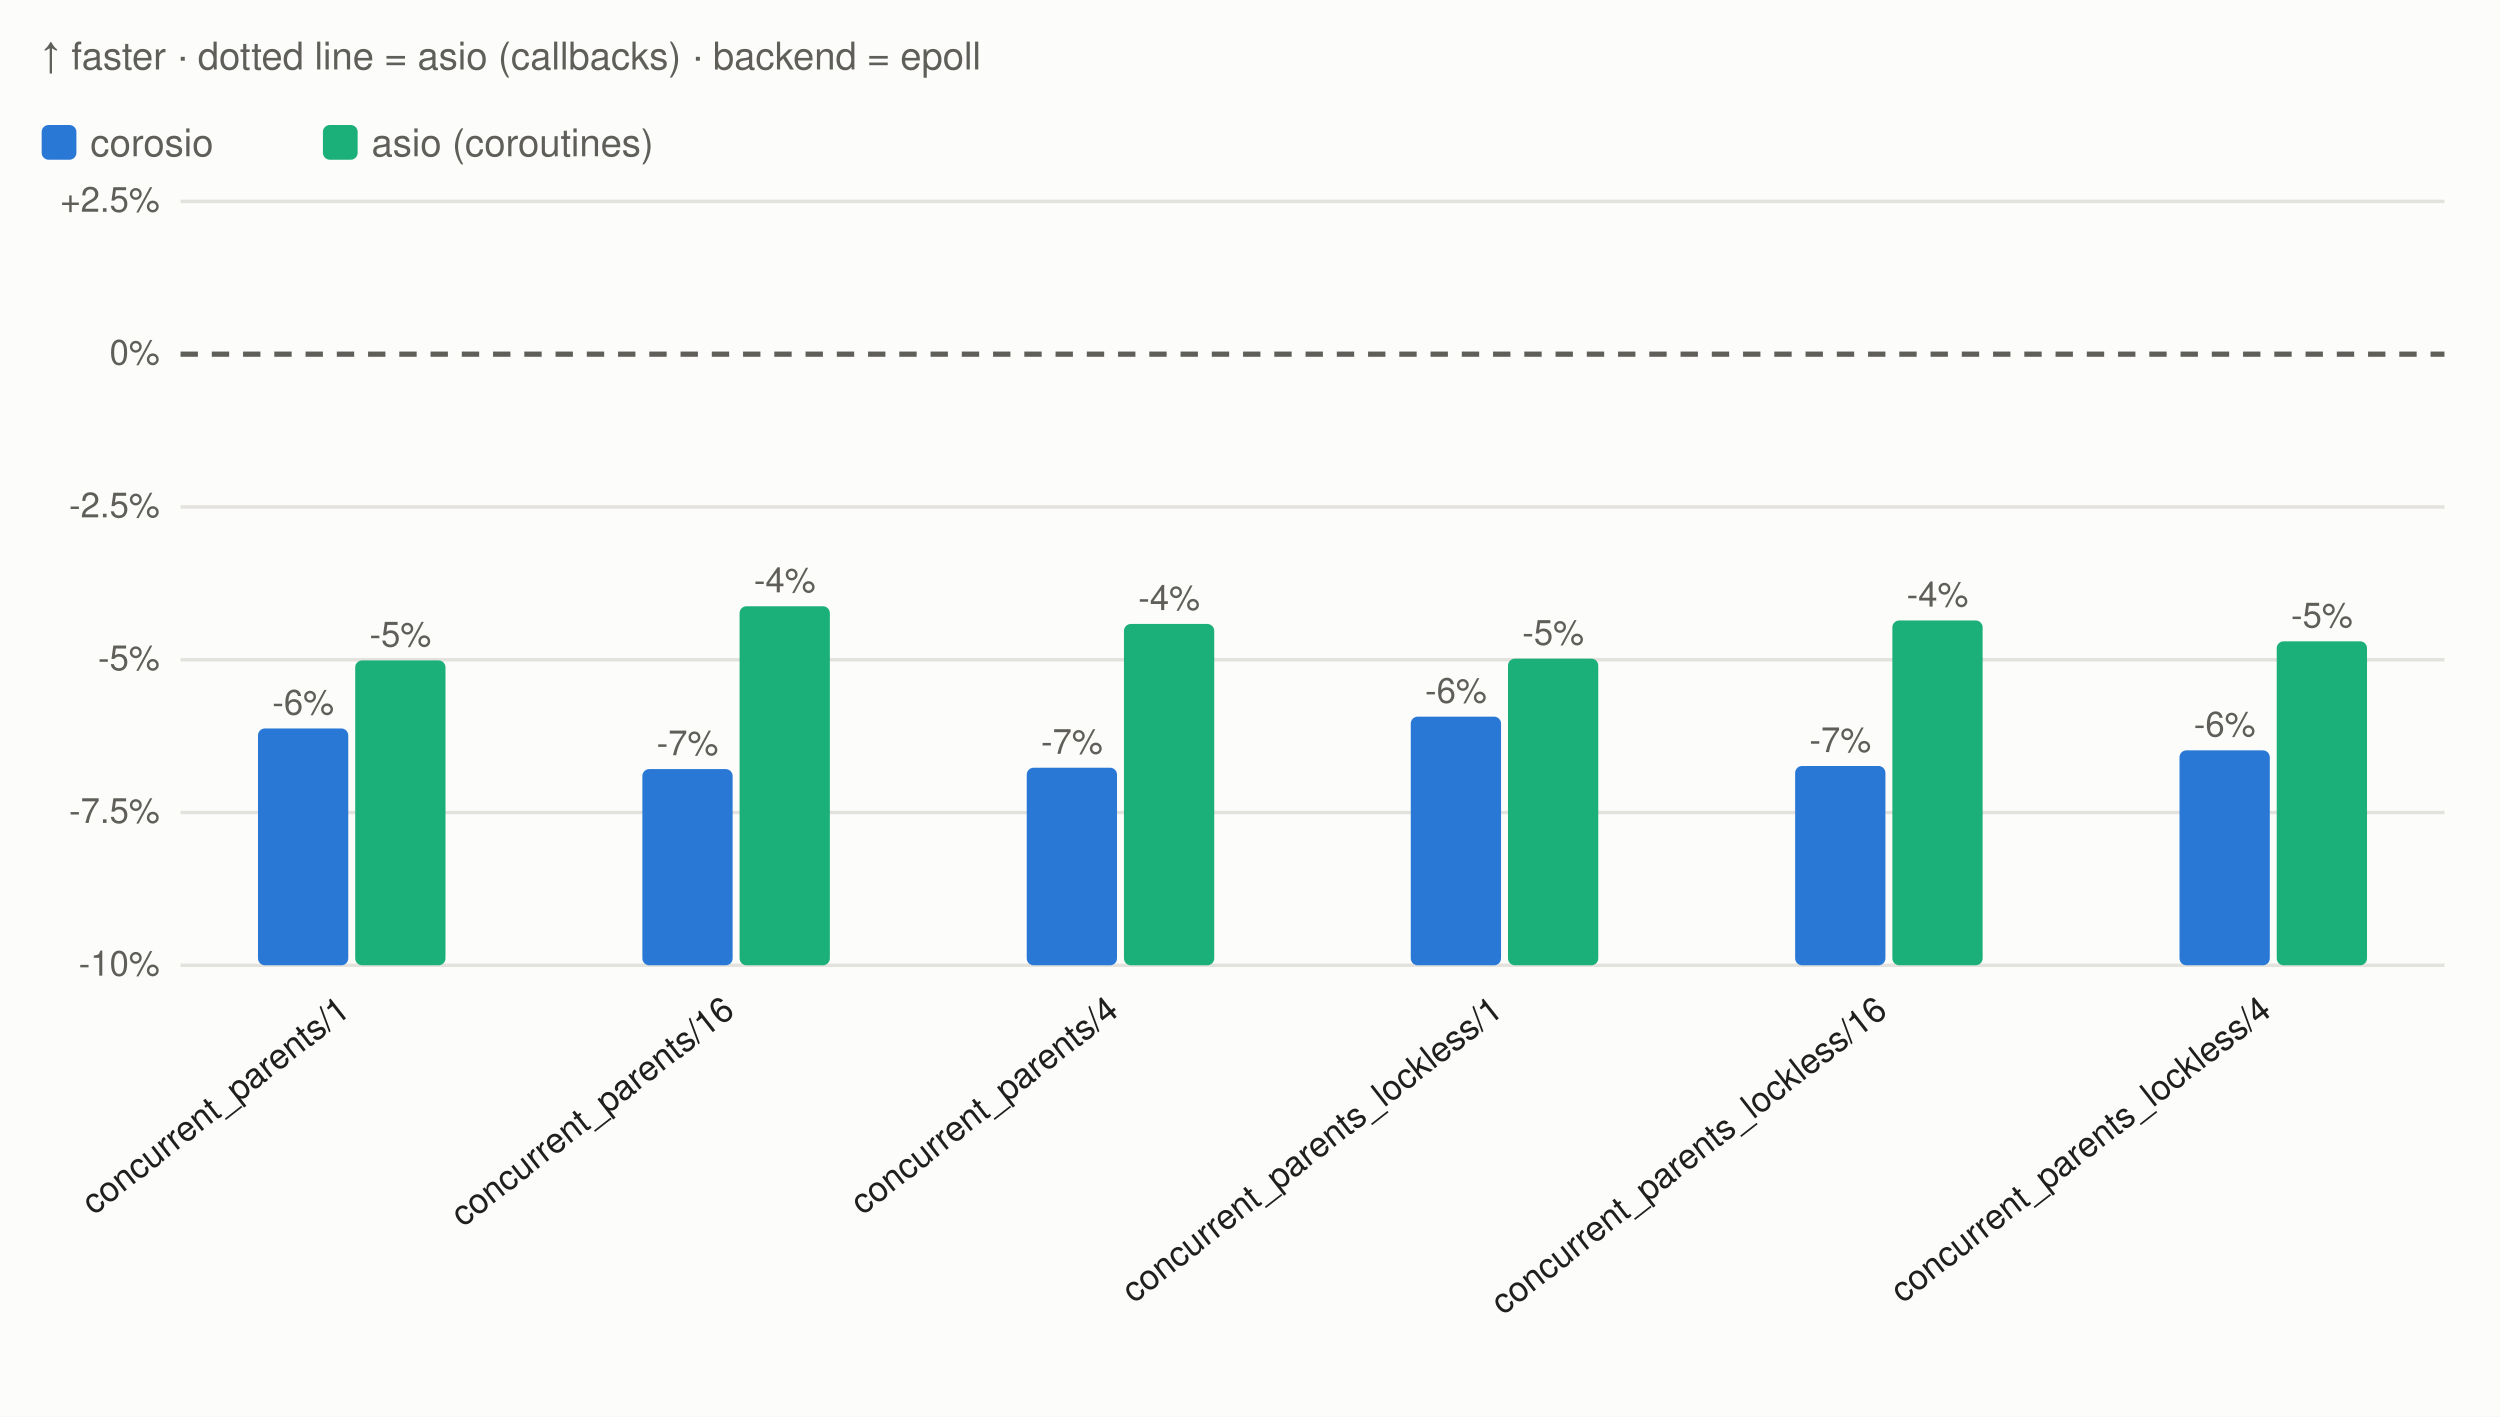
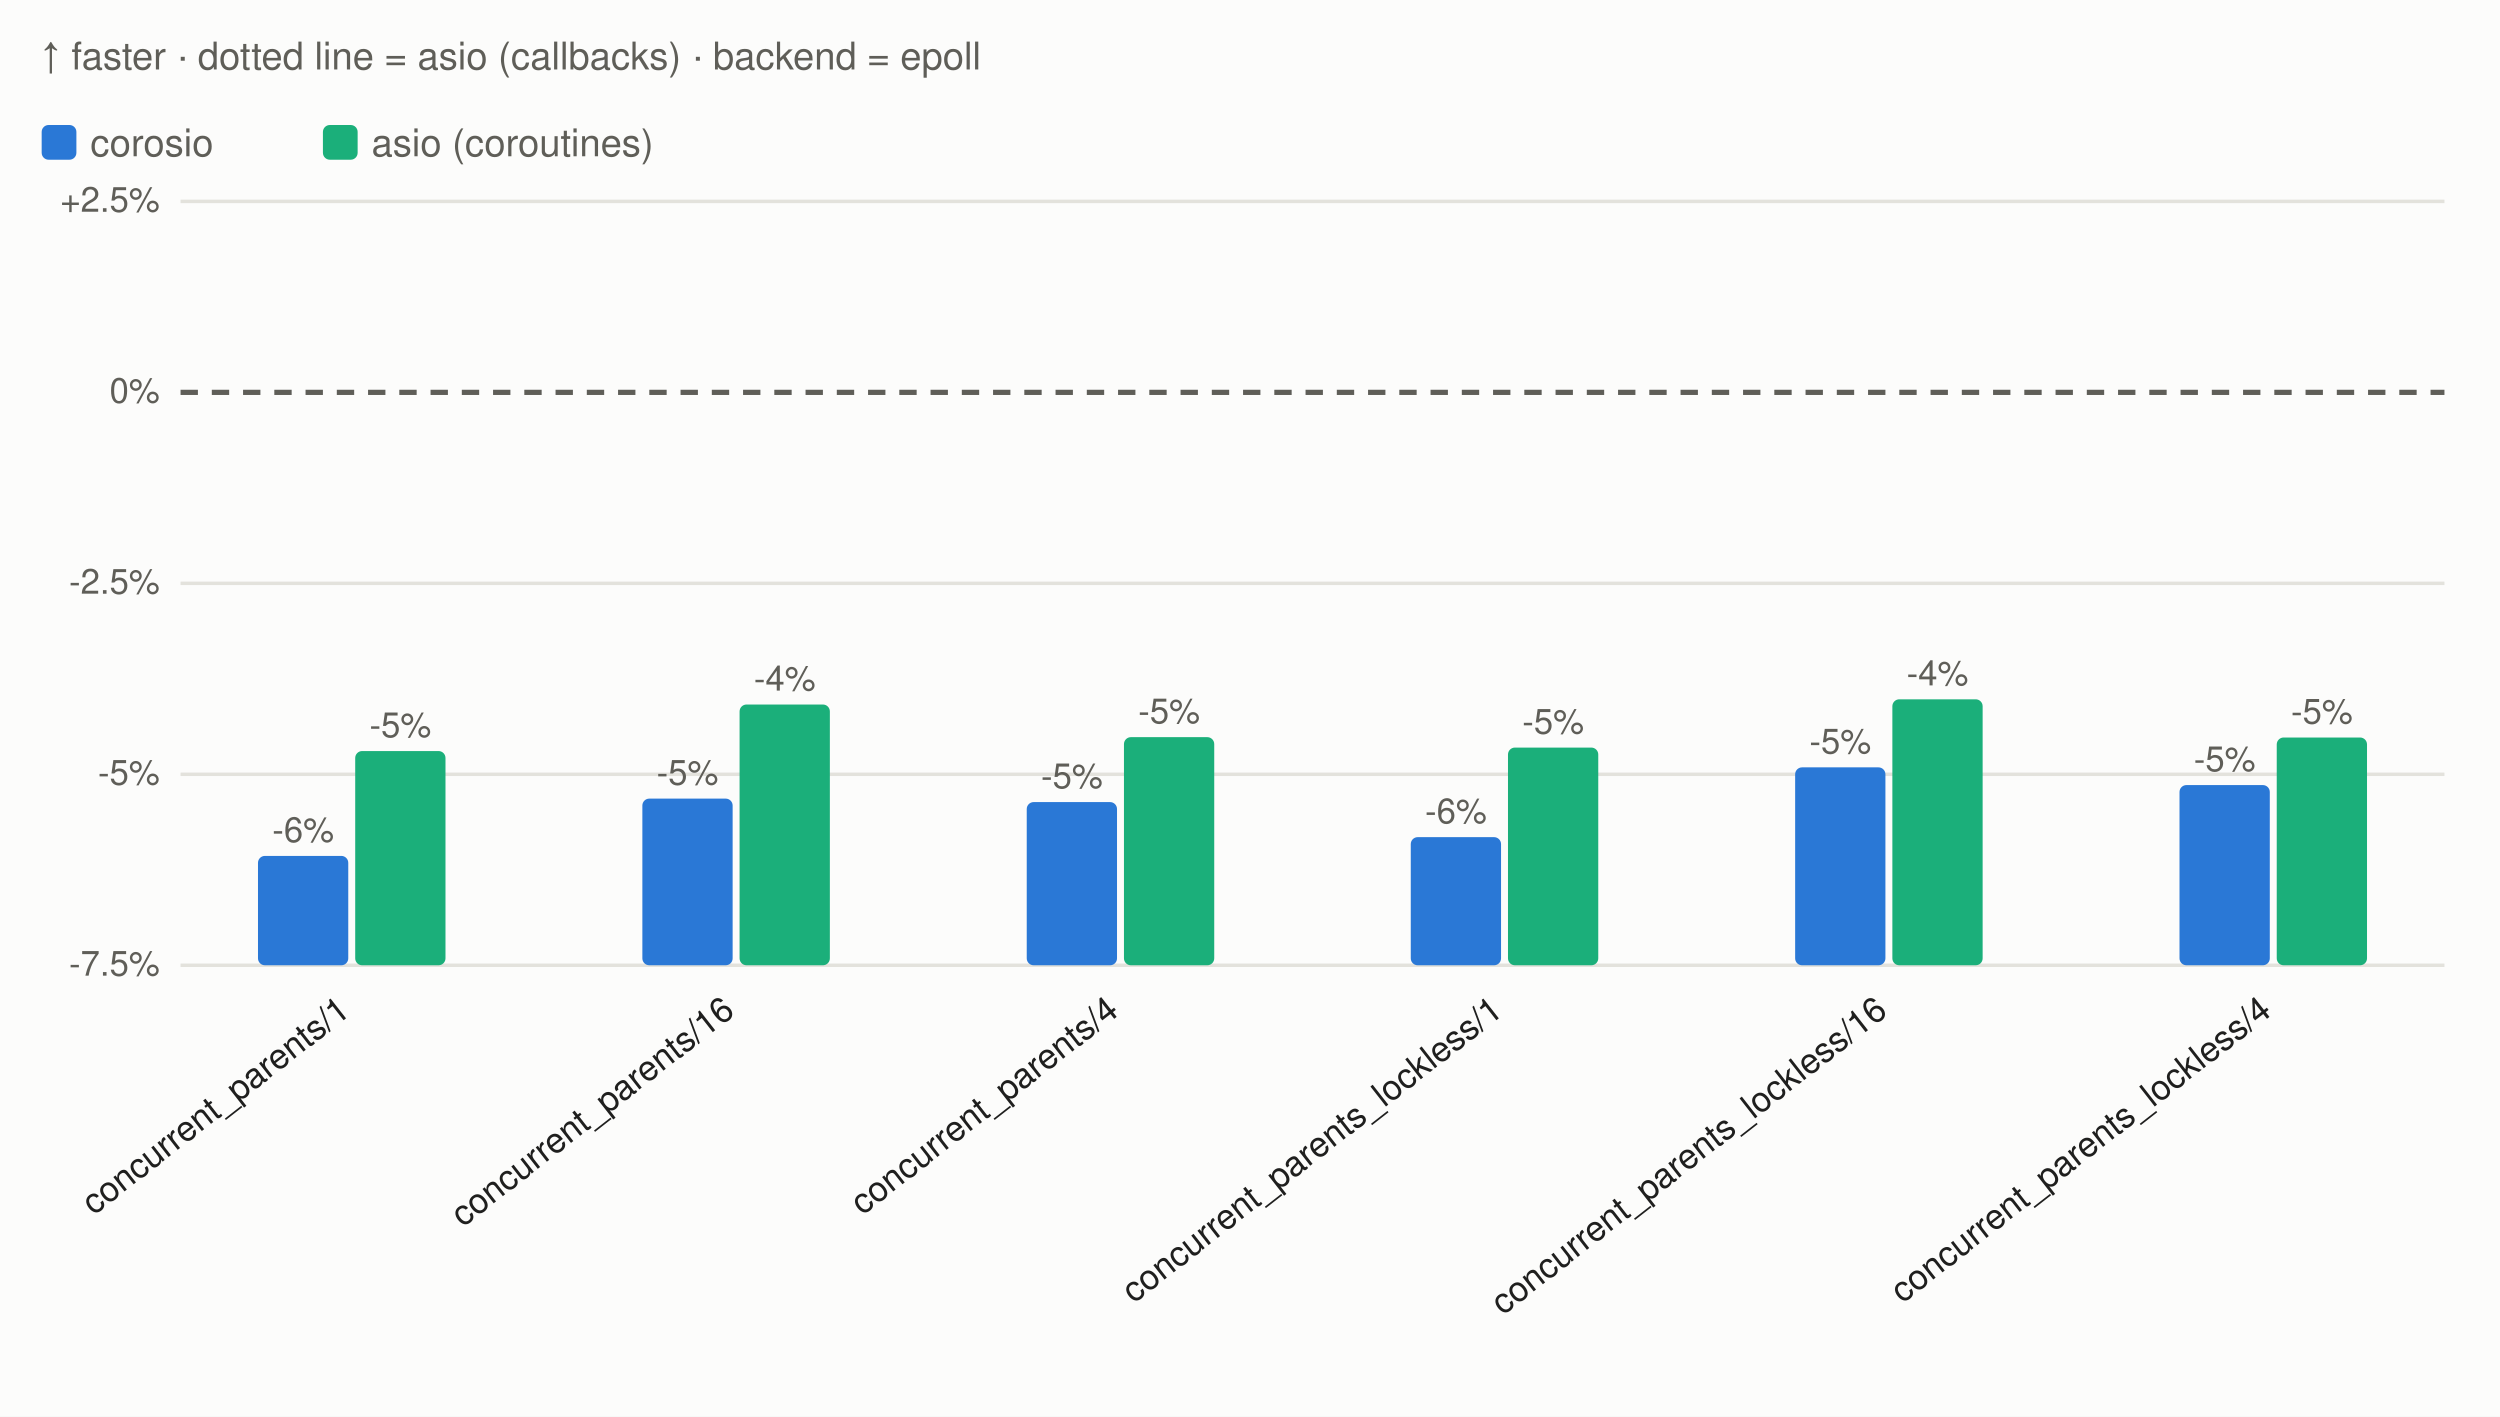
<svg xmlns="http://www.w3.org/2000/svg" class="bch-chart" width="720" height="408" viewBox="0 0 720 408">
  <style>.bch-chart{width:100%;height:auto;overflow:visible}.imageblock.bch-block{align-items:stretch}.imageblock.bch-block .content{width:100%}.bch-seg-label{fill:#ffffff;font-weight:700}html.dark .bch-exact&gt;summary.title,html.dark .bch-exact summary.title{color:var(--text-main-text-primary,#ffffff)}.boostlook .doc .openblock.bch-card{border:1px solid var(--border-border-secondary,#e3e2dc);border-radius:10px;padding:14px 14px 4px;margin-top:1.4rem;margin-bottom:1.4rem}.boostlook .doc .bch-card .imageblock.bch-block{margin-top:0;margin-bottom:0.25rem}.boostlook .doc .bch-card details.bch-exact{margin-top:0;margin-bottom:0.5rem;margin-left:0}.boostlook .doc .bch-card details.bch-exact&gt;summary{margin-left:2rem}.boostlook .doc .bch-card table.stretch,.boostlook #content .bch-card table.stretch{width:100%;margin-left:0;font-size:0.88em}.boostlook .doc .bch-card table.stretch td,.boostlook .doc .bch-card table.stretch th{padding:0.3rem 0.55rem}@media (prefers-color-scheme: dark) {.bch-surface{fill:#1a1a19}.bch-ink{fill:#ffffff}.bch-ink2{fill:#c3c2b7}.bch-grid{stroke:#3a3a38}.bch-zero{stroke:#c3c2b7}.bch-s-native{fill:#3987e5}.bch-s-uring{fill:#d95926}.bch-s-cb{fill:#199e70}.bch-div-pos{fill:#3987e5}.bch-div-neg{fill:#e66767}.bch-div-mid{fill:#383835}}html:not(.dark) .bch-surface{fill:transparent}html:not(.dark) .bch-ink{fill:#1f1f1e}html:not(.dark) .bch-ink2{fill:#5f5e58}html:not(.dark) .bch-grid{stroke:#e3e2dc}html:not(.dark) .bch-zero{stroke:#5f5e58}html:not(.dark) .bch-s-native{fill:#2a78d6}html:not(.dark) .bch-s-uring{fill:#eb6834}html:not(.dark) .bch-s-cb{fill:#1baf7a}html:not(.dark) .bch-div-pos{fill:#2a78d6}html:not(.dark) .bch-div-neg{fill:#e34948}html:not(.dark) .bch-div-mid{fill:#f0efec}html.dark .bch-surface{fill:transparent}html.dark .bch-ink{fill:#ffffff}html.dark .bch-ink2{fill:#c3c2b7}html.dark .bch-grid{stroke:#3a3a38}html.dark .bch-zero{stroke:#c3c2b7}html.dark .bch-s-native{fill:#3987e5}html.dark .bch-s-uring{fill:#d95926}html.dark .bch-s-cb{fill:#199e70}html.dark .bch-div-pos{fill:#3987e5}html.dark .bch-div-neg{fill:#e66767}html.dark .bch-div-mid{fill:#383835}</style>
  <rect width="720" height="408" class="bch-surface" fill="#fcfcfb" />
  <text x="12" y="20" font-family="-apple-system,Segoe UI,Helvetica,Arial,sans-serif" font-size="11" class="bch-ink2" fill="#5f5e58">↑ faster · dotted line = asio (callbacks) · backend = epoll</text>
  <rect x="12" y="36" width="10" height="10" rx="2" class="bch-s-native" fill="#2a78d6" />
  <text x="26" y="45" font-family="-apple-system,Segoe UI,Helvetica,Arial,sans-serif" font-size="11" class="bch-ink2" fill="#5f5e58">corosio</text>
  <rect x="93" y="36" width="10" height="10" rx="2" class="bch-s-cb" fill="#1baf7a" />
  <text x="107" y="45" font-family="-apple-system,Segoe UI,Helvetica,Arial,sans-serif" font-size="11" class="bch-ink2" fill="#5f5e58">asio (coroutines)</text>
  <line x1="52" y1="278.0" x2="704" y2="278.0" class="bch-grid" stroke="#e3e2dc" stroke-width="1" />
-   <text x="46" y="281.0" font-family="-apple-system,Segoe UI,Helvetica,Arial,sans-serif" font-size="10" class="bch-ink2" fill="#5f5e58" text-anchor="end">-10%</text>
-   <line x1="52" y1="234.0" x2="704" y2="234.0" class="bch-grid" stroke="#e3e2dc" stroke-width="1" />
-   <text x="46" y="237.0" font-family="-apple-system,Segoe UI,Helvetica,Arial,sans-serif" font-size="10" class="bch-ink2" fill="#5f5e58" text-anchor="end">-7.5%</text>
-   <line x1="52" y1="190.0" x2="704" y2="190.0" class="bch-grid" stroke="#e3e2dc" stroke-width="1" />
-   <text x="46" y="193.0" font-family="-apple-system,Segoe UI,Helvetica,Arial,sans-serif" font-size="10" class="bch-ink2" fill="#5f5e58" text-anchor="end">-5%</text>
-   <line x1="52" y1="146.0" x2="704" y2="146.0" class="bch-grid" stroke="#e3e2dc" stroke-width="1" />
-   <text x="46" y="149.0" font-family="-apple-system,Segoe UI,Helvetica,Arial,sans-serif" font-size="10" class="bch-ink2" fill="#5f5e58" text-anchor="end">-2.5%</text>
+   <text x="46" y="281.0" font-family="-apple-system,Segoe UI,Helvetica,Arial,sans-serif" font-size="10" class="bch-ink2" fill="#5f5e58" text-anchor="end">-7.5%</text>
+   <line x1="52" y1="223.0" x2="704" y2="223.0" class="bch-grid" stroke="#e3e2dc" stroke-width="1" />
+   <text x="46" y="226.0" font-family="-apple-system,Segoe UI,Helvetica,Arial,sans-serif" font-size="10" class="bch-ink2" fill="#5f5e58" text-anchor="end">-5%</text>
+   <line x1="52" y1="168.0" x2="704" y2="168.0" class="bch-grid" stroke="#e3e2dc" stroke-width="1" />
+   <text x="46" y="171.0" font-family="-apple-system,Segoe UI,Helvetica,Arial,sans-serif" font-size="10" class="bch-ink2" fill="#5f5e58" text-anchor="end">-2.5%</text>
  <line x1="52" y1="58.0" x2="704" y2="58.0" class="bch-grid" stroke="#e3e2dc" stroke-width="1" />
  <text x="46" y="61.0" font-family="-apple-system,Segoe UI,Helvetica,Arial,sans-serif" font-size="10" class="bch-ink2" fill="#5f5e58" text-anchor="end">+2.5%</text>
-   <text x="46" y="105.0" font-family="-apple-system,Segoe UI,Helvetica,Arial,sans-serif" font-size="10" class="bch-ink2" fill="#5f5e58" text-anchor="end">0%</text>
-   <rect x="74.3" y="209.8" width="26.0" height="68.2" rx="2" class="bch-s-native" fill="#2a78d6" />
-   <text x="87.3" y="205.8" font-family="-apple-system,Segoe UI,Helvetica,Arial,sans-serif" font-size="10" class="bch-ink2" fill="#5f5e58" text-anchor="middle">-6%</text>
-   <rect x="102.3" y="190.2" width="26.0" height="87.8" rx="2" class="bch-s-cb" fill="#1baf7a" />
-   <text x="115.3" y="186.2" font-family="-apple-system,Segoe UI,Helvetica,Arial,sans-serif" font-size="10" class="bch-ink2" fill="#5f5e58" text-anchor="middle">-5%</text>
+   <text x="46" y="116.0" font-family="-apple-system,Segoe UI,Helvetica,Arial,sans-serif" font-size="10" class="bch-ink2" fill="#5f5e58" text-anchor="end">0%</text>
+   <rect x="74.3" y="246.5" width="26.0" height="31.5" rx="2" class="bch-s-native" fill="#2a78d6" />
+   <text x="87.3" y="242.5" font-family="-apple-system,Segoe UI,Helvetica,Arial,sans-serif" font-size="10" class="bch-ink2" fill="#5f5e58" text-anchor="middle">-6%</text>
+   <rect x="102.3" y="216.3" width="26.0" height="61.7" rx="2" class="bch-s-cb" fill="#1baf7a" />
+   <text x="115.3" y="212.3" font-family="-apple-system,Segoe UI,Helvetica,Arial,sans-serif" font-size="10" class="bch-ink2" fill="#5f5e58" text-anchor="middle">-5%</text>
  <text x="101.3" y="292.0" font-family="-apple-system,Segoe UI,Helvetica,Arial,sans-serif" font-size="10" class="bch-ink" fill="#1f1f1e" text-anchor="end" transform="rotate(-38 101.3 292.0)">concurrent_parents/1</text>
-   <rect x="185.0" y="221.5" width="26.0" height="56.5" rx="2" class="bch-s-native" fill="#2a78d6" />
-   <text x="198.0" y="217.5" font-family="-apple-system,Segoe UI,Helvetica,Arial,sans-serif" font-size="10" class="bch-ink2" fill="#5f5e58" text-anchor="middle">-7%</text>
-   <rect x="213.0" y="174.6" width="26.0" height="103.4" rx="2" class="bch-s-cb" fill="#1baf7a" />
-   <text x="226.0" y="170.6" font-family="-apple-system,Segoe UI,Helvetica,Arial,sans-serif" font-size="10" class="bch-ink2" fill="#5f5e58" text-anchor="middle">-4%</text>
+   <rect x="185.0" y="230.0" width="26.0" height="48.0" rx="2" class="bch-s-native" fill="#2a78d6" />
+   <text x="198.0" y="226.0" font-family="-apple-system,Segoe UI,Helvetica,Arial,sans-serif" font-size="10" class="bch-ink2" fill="#5f5e58" text-anchor="middle">-5%</text>
+   <rect x="213.0" y="202.9" width="26.0" height="75.1" rx="2" class="bch-s-cb" fill="#1baf7a" />
+   <text x="226.0" y="198.9" font-family="-apple-system,Segoe UI,Helvetica,Arial,sans-serif" font-size="10" class="bch-ink2" fill="#5f5e58" text-anchor="middle">-4%</text>
  <text x="212.0" y="292.0" font-family="-apple-system,Segoe UI,Helvetica,Arial,sans-serif" font-size="10" class="bch-ink" fill="#1f1f1e" text-anchor="end" transform="rotate(-38 212.0 292.0)">concurrent_parents/16</text>
-   <rect x="295.7" y="221.1" width="26.0" height="56.9" rx="2" class="bch-s-native" fill="#2a78d6" />
-   <text x="308.7" y="217.1" font-family="-apple-system,Segoe UI,Helvetica,Arial,sans-serif" font-size="10" class="bch-ink2" fill="#5f5e58" text-anchor="middle">-7%</text>
-   <rect x="323.7" y="179.7" width="26.0" height="98.3" rx="2" class="bch-s-cb" fill="#1baf7a" />
-   <text x="336.7" y="175.7" font-family="-apple-system,Segoe UI,Helvetica,Arial,sans-serif" font-size="10" class="bch-ink2" fill="#5f5e58" text-anchor="middle">-4%</text>
+   <rect x="295.7" y="231.0" width="26.0" height="47.0" rx="2" class="bch-s-native" fill="#2a78d6" />
+   <text x="308.7" y="227.0" font-family="-apple-system,Segoe UI,Helvetica,Arial,sans-serif" font-size="10" class="bch-ink2" fill="#5f5e58" text-anchor="middle">-5%</text>
+   <rect x="323.7" y="212.3" width="26.0" height="65.7" rx="2" class="bch-s-cb" fill="#1baf7a" />
+   <text x="336.7" y="208.3" font-family="-apple-system,Segoe UI,Helvetica,Arial,sans-serif" font-size="10" class="bch-ink2" fill="#5f5e58" text-anchor="middle">-5%</text>
  <text x="322.7" y="292.0" font-family="-apple-system,Segoe UI,Helvetica,Arial,sans-serif" font-size="10" class="bch-ink" fill="#1f1f1e" text-anchor="end" transform="rotate(-38 322.7 292.0)">concurrent_parents/4</text>
-   <rect x="406.3" y="206.4" width="26.0" height="71.6" rx="2" class="bch-s-native" fill="#2a78d6" />
-   <text x="419.3" y="202.4" font-family="-apple-system,Segoe UI,Helvetica,Arial,sans-serif" font-size="10" class="bch-ink2" fill="#5f5e58" text-anchor="middle">-6%</text>
-   <rect x="434.3" y="189.7" width="26.0" height="88.3" rx="2" class="bch-s-cb" fill="#1baf7a" />
-   <text x="447.3" y="185.7" font-family="-apple-system,Segoe UI,Helvetica,Arial,sans-serif" font-size="10" class="bch-ink2" fill="#5f5e58" text-anchor="middle">-5%</text>
+   <rect x="406.3" y="241.1" width="26.0" height="36.9" rx="2" class="bch-s-native" fill="#2a78d6" />
+   <text x="419.3" y="237.1" font-family="-apple-system,Segoe UI,Helvetica,Arial,sans-serif" font-size="10" class="bch-ink2" fill="#5f5e58" text-anchor="middle">-6%</text>
+   <rect x="434.3" y="215.3" width="26.0" height="62.7" rx="2" class="bch-s-cb" fill="#1baf7a" />
+   <text x="447.3" y="211.3" font-family="-apple-system,Segoe UI,Helvetica,Arial,sans-serif" font-size="10" class="bch-ink2" fill="#5f5e58" text-anchor="middle">-5%</text>
  <text x="433.3" y="292.0" font-family="-apple-system,Segoe UI,Helvetica,Arial,sans-serif" font-size="10" class="bch-ink" fill="#1f1f1e" text-anchor="end" transform="rotate(-38 433.3 292.0)">concurrent_parents_lockless/1</text>
-   <rect x="517.0" y="220.6" width="26.0" height="57.4" rx="2" class="bch-s-native" fill="#2a78d6" />
-   <text x="530.0" y="216.6" font-family="-apple-system,Segoe UI,Helvetica,Arial,sans-serif" font-size="10" class="bch-ink2" fill="#5f5e58" text-anchor="middle">-7%</text>
-   <rect x="545.0" y="178.7" width="26.0" height="99.3" rx="2" class="bch-s-cb" fill="#1baf7a" />
-   <text x="558.0" y="174.7" font-family="-apple-system,Segoe UI,Helvetica,Arial,sans-serif" font-size="10" class="bch-ink2" fill="#5f5e58" text-anchor="middle">-4%</text>
+   <rect x="517.0" y="221.0" width="26.0" height="57.0" rx="2" class="bch-s-native" fill="#2a78d6" />
+   <text x="530.0" y="217.0" font-family="-apple-system,Segoe UI,Helvetica,Arial,sans-serif" font-size="10" class="bch-ink2" fill="#5f5e58" text-anchor="middle">-5%</text>
+   <rect x="545.0" y="201.4" width="26.0" height="76.6" rx="2" class="bch-s-cb" fill="#1baf7a" />
+   <text x="558.0" y="197.4" font-family="-apple-system,Segoe UI,Helvetica,Arial,sans-serif" font-size="10" class="bch-ink2" fill="#5f5e58" text-anchor="middle">-4%</text>
  <text x="544.0" y="292.0" font-family="-apple-system,Segoe UI,Helvetica,Arial,sans-serif" font-size="10" class="bch-ink" fill="#1f1f1e" text-anchor="end" transform="rotate(-38 544.0 292.0)">concurrent_parents_lockless/16</text>
-   <rect x="627.7" y="216.1" width="26.0" height="61.9" rx="2" class="bch-s-native" fill="#2a78d6" />
-   <text x="640.7" y="212.1" font-family="-apple-system,Segoe UI,Helvetica,Arial,sans-serif" font-size="10" class="bch-ink2" fill="#5f5e58" text-anchor="middle">-6%</text>
-   <rect x="655.7" y="184.7" width="26.0" height="93.3" rx="2" class="bch-s-cb" fill="#1baf7a" />
-   <text x="668.7" y="180.7" font-family="-apple-system,Segoe UI,Helvetica,Arial,sans-serif" font-size="10" class="bch-ink2" fill="#5f5e58" text-anchor="middle">-5%</text>
+   <rect x="627.7" y="226.1" width="26.0" height="51.9" rx="2" class="bch-s-native" fill="#2a78d6" />
+   <text x="640.7" y="222.1" font-family="-apple-system,Segoe UI,Helvetica,Arial,sans-serif" font-size="10" class="bch-ink2" fill="#5f5e58" text-anchor="middle">-5%</text>
+   <rect x="655.7" y="212.4" width="26.0" height="65.6" rx="2" class="bch-s-cb" fill="#1baf7a" />
+   <text x="668.7" y="208.4" font-family="-apple-system,Segoe UI,Helvetica,Arial,sans-serif" font-size="10" class="bch-ink2" fill="#5f5e58" text-anchor="middle">-5%</text>
  <text x="654.7" y="292.0" font-family="-apple-system,Segoe UI,Helvetica,Arial,sans-serif" font-size="10" class="bch-ink" fill="#1f1f1e" text-anchor="end" transform="rotate(-38 654.7 292.0)">concurrent_parents_lockless/4</text>
-   <line x1="52" y1="102.0" x2="704" y2="102.0" class="bch-zero" stroke="#5f5e58" stroke-width="1.5" stroke-dasharray="5 4" />
+   <line x1="52" y1="113.0" x2="704" y2="113.0" class="bch-zero" stroke="#5f5e58" stroke-width="1.5" stroke-dasharray="5 4" />
</svg>
